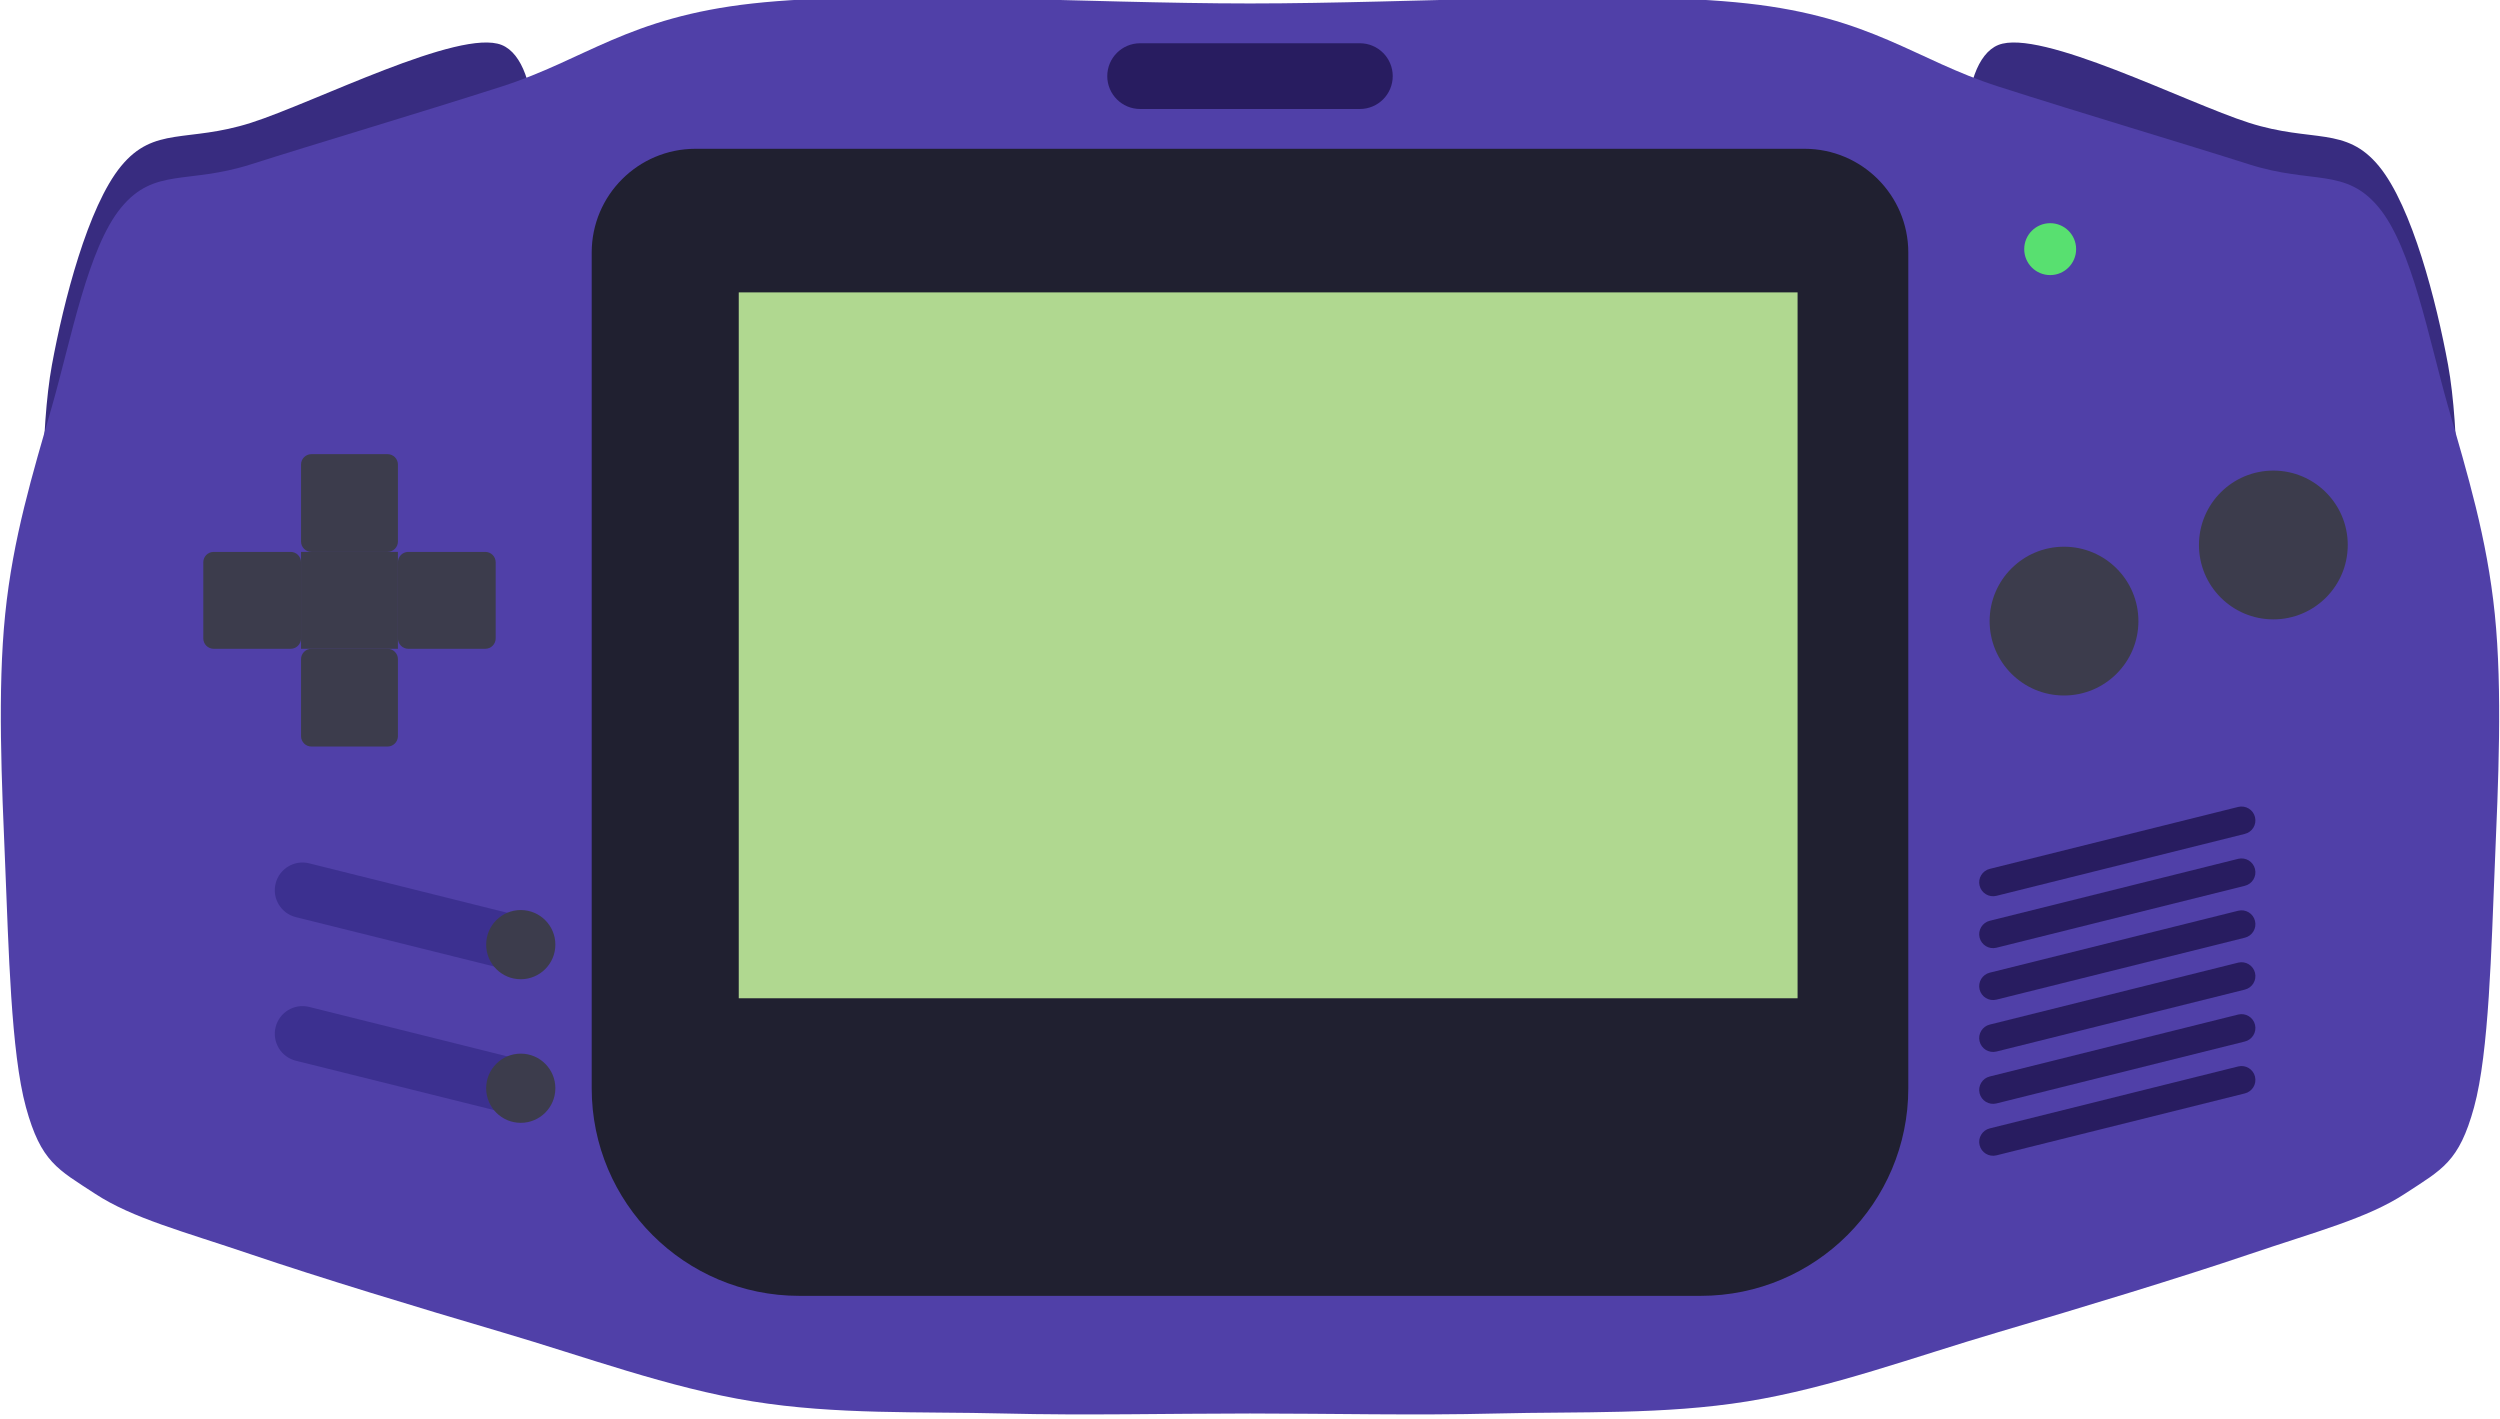
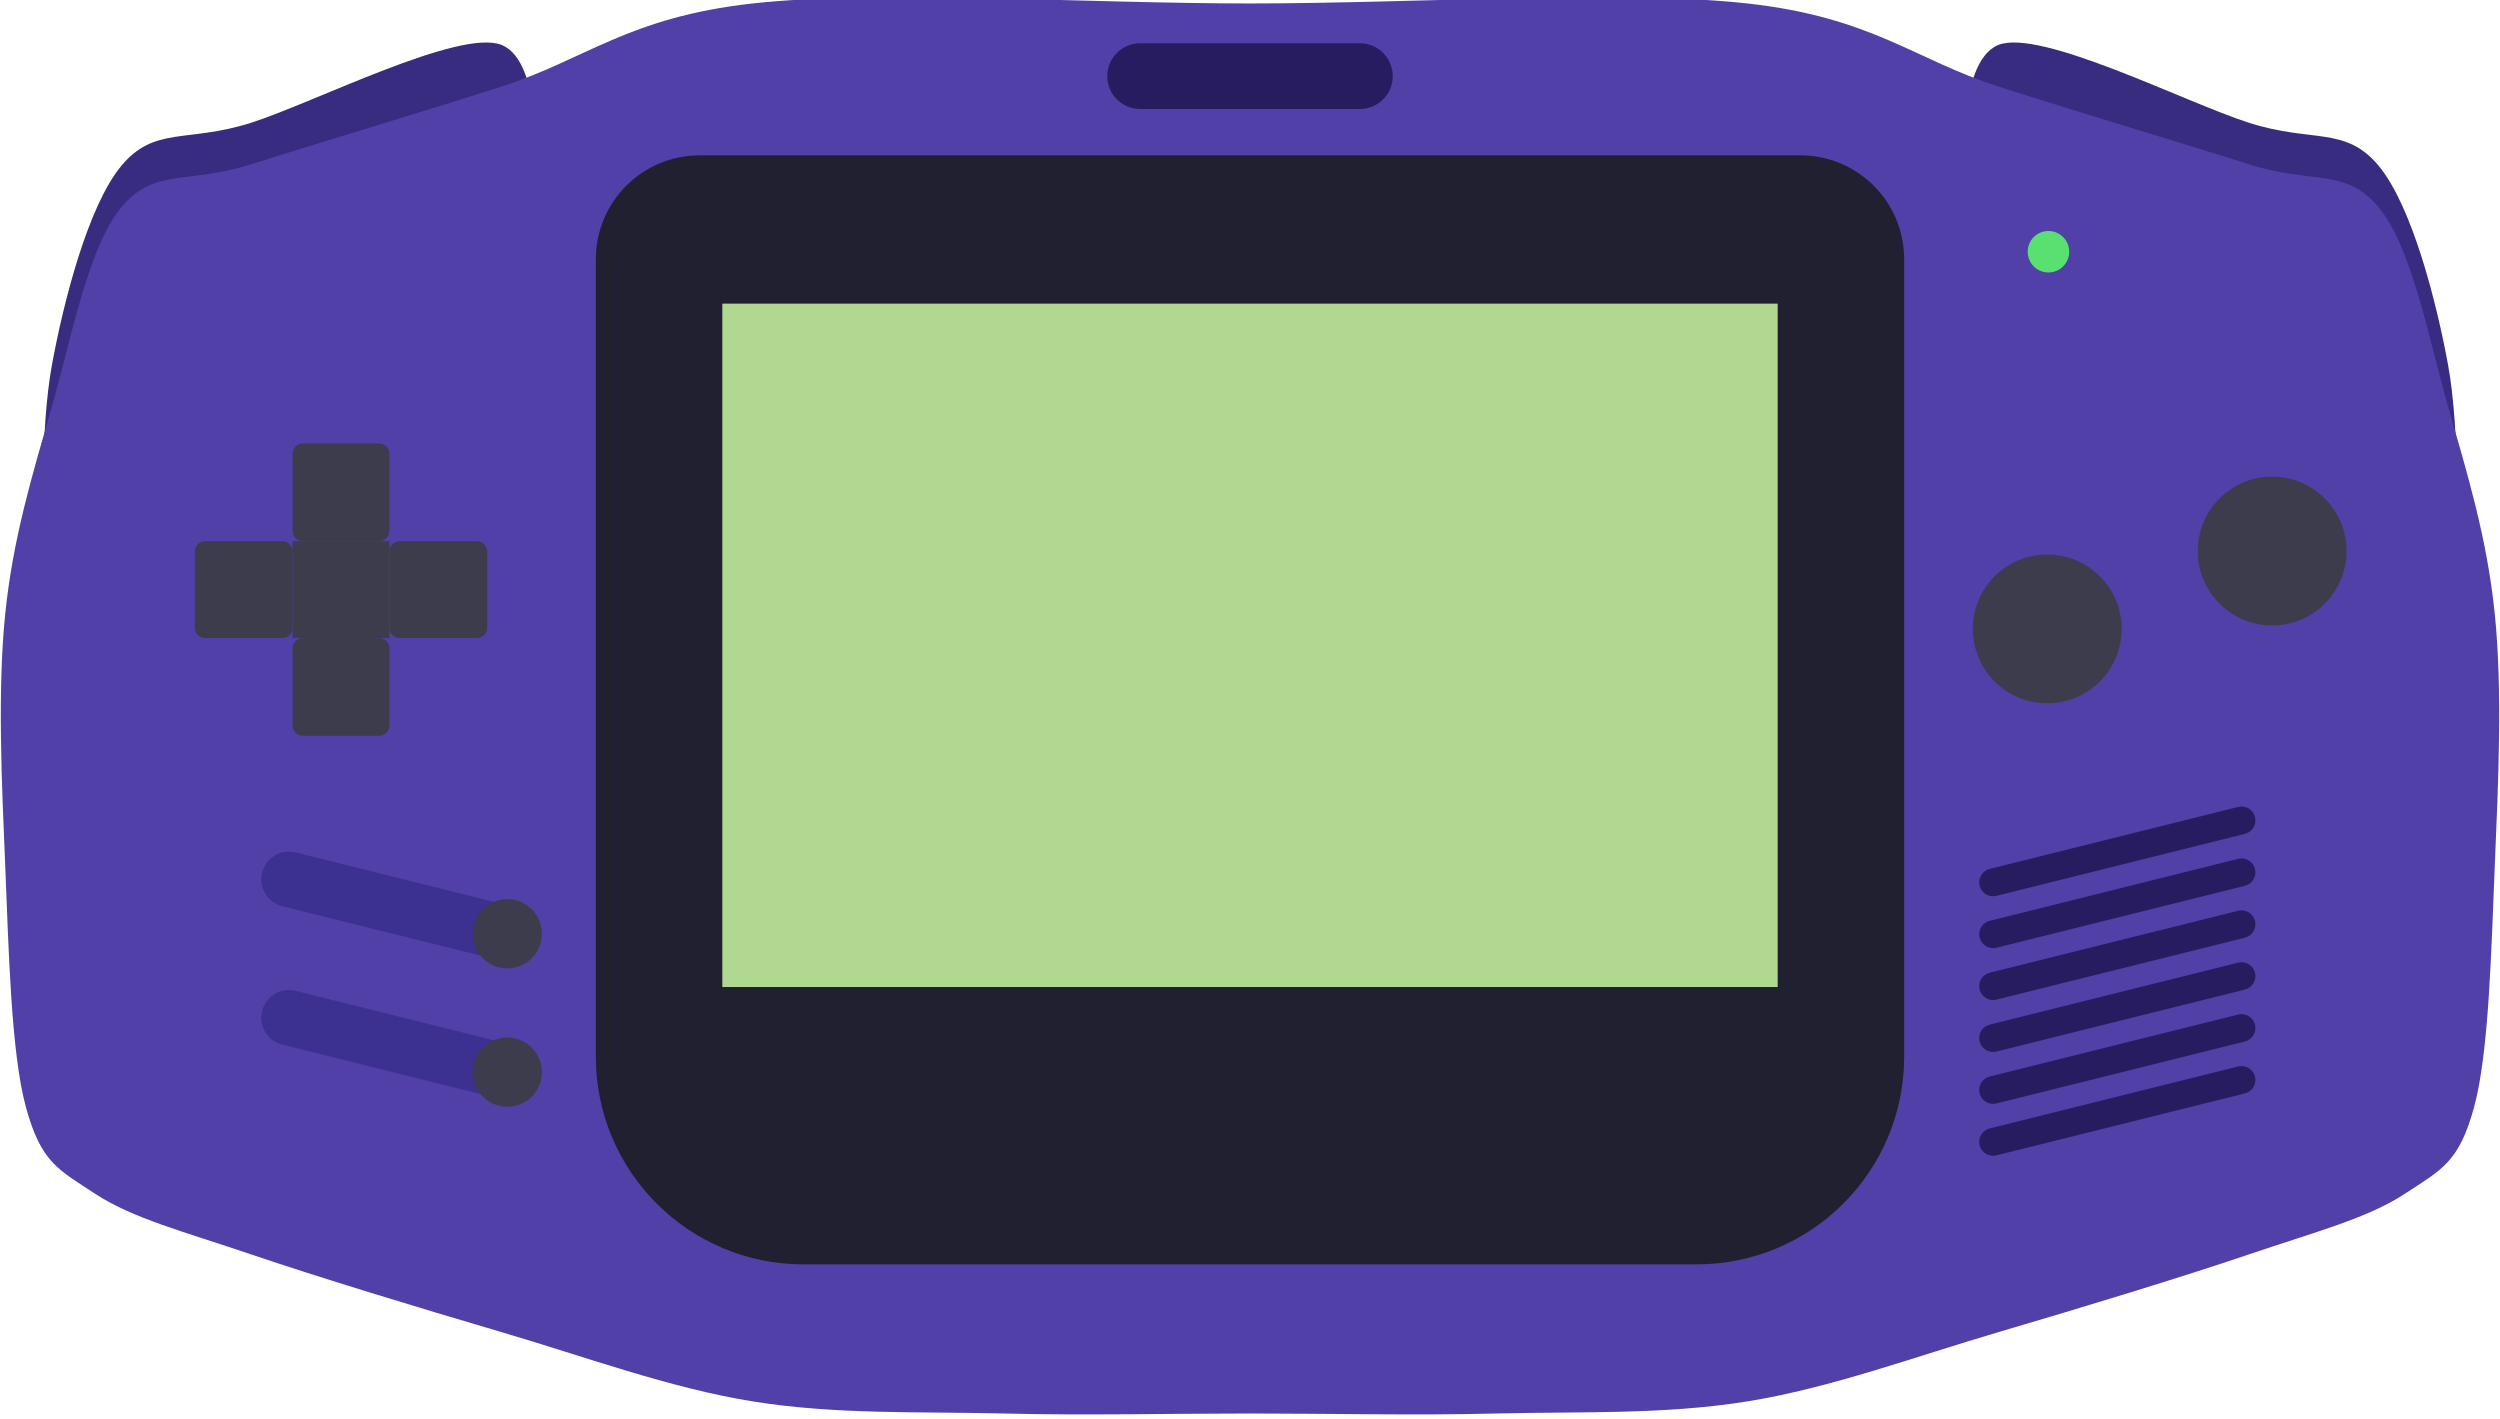
<svg xmlns="http://www.w3.org/2000/svg" viewBox="0 0 144.5 82" width="144.5mm" height="82mm">
  <style>.body{fill:#5040a8}.shoulder{fill:#382c80}.lens{fill:#202030}.lcd{fill:#b0d890}.button{fill:#3c3c4c}.plate{fill:#3c3090}.slot{fill:#281c60}.led{fill:#58e070}</style>
  <path id="shoulder-l" class="shoulder" d="M3,21.1 C3.67,17.45 5.08,11.93 7,9.6 C8.92,7.27 10.83,8.27 14.5,7.1 C18.17,5.93 26.58,1.62 29,2.6 C31.42,3.58 31.42,10.52 29,13 C26.58,15.48 18.17,16.33 14.5,17.5 C10.83,18.67 8.92,17.67 7,20 C5.08,22.33 3.67,31.32 3,31.5 C2.33,31.68 2.33,24.75 3,21.1 Z" />
  <path id="shoulder-r" class="shoulder" d="M141.5,31.5 C140.83,31.32 139.42,22.33 137.5,20 C135.58,17.67 133.67,18.67 130,17.5 C126.33,16.33 117.92,15.48 115.5,13 C113.08,10.52 113.08,3.58 115.5,2.6 C117.92,1.62 126.33,5.93 130,7.1 C133.67,8.27 135.58,7.27 137.5,9.6 C139.42,11.93 140.83,17.45 141.5,21.1 C142.17,24.75 142.17,31.68 141.5,31.5 Z" />
  <path id="body" class="body" d="M72.25,0.2 C62.67,0.2 50.71,-0.6 43.5,0.2 C36.29,1 33.83,3.45 29,5 C24.17,6.55 18.17,8.33 14.5,9.5 C10.83,10.67 8.92,9.67 7,12 C5.08,14.33 4.12,19.58 3,23.5 C1.88,27.42 0.75,31.08 0.3,35.5 C-0.15,39.92 0.1,45.25 0.3,50 C0.5,54.75 0.63,60.83 1.5,64 C2.37,67.17 3.33,67.58 5.5,69 C7.67,70.42 10.58,71.17 14.5,72.5 C18.42,73.83 24.17,75.58 29,77 C33.83,78.42 38.67,80.22 43.5,81 C48.33,81.78 53.21,81.58 58,81.7 C62.79,81.82 67.5,81.7 72.25,81.7 C77,81.7 81.71,81.82 86.5,81.7 C91.29,81.58 96.17,81.78 101,81 C105.83,80.22 110.67,78.42 115.5,77 C120.33,75.58 126.08,73.83 130,72.5 C133.92,71.17 136.83,70.42 139,69 C141.17,67.58 142.13,67.17 143,64 C143.87,60.83 144,54.75 144.2,50 C144.4,45.25 144.65,39.92 144.2,35.5 C143.75,31.08 142.62,27.42 141.5,23.5 C140.38,19.58 139.42,14.33 137.5,12 C135.58,9.67 133.67,10.67 130,9.5 C126.33,8.33 120.33,6.55 115.5,5 C110.67,3.45 108.21,1 101,0.2 C93.79,-0.6 81.83,0.2 72.25,0.2 Z" />
-   <path id="lens" class="lens" d="M40.2,8.6 H104.3 A6,6 0 0 1 110.3,14.6 V62.9 A12,12 0 0 1 98.3,74.9 H46.2 A12,12 0 0 1 34.2,62.9 V14.6 A6,6 0 0 1 40.2,8.6 Z" />
-   <rect id="lcd" class="lcd" x="42.7" y="16.9" width="61.2" height="40.8" />
+   <path id="lens" class="lens" d="M40.44,8.98 H104.06 A6,6 0 0 1 110.06,14.98 V61.08 A12,12 0 0 1 98.06,73.08 H46.44 A12,12 0 0 1 34.44,61.08 V14.98 A6,6 0 0 1 40.44,8.98 Z" />
+   <rect id="lcd" class="lcd" x="41.75" y="17.55" width="61" height="39.5" />
  <path id="top-slot" class="slot" d="M65.9,6.3 L78.6,6.3 A1.9,1.9 0 0 0 78.6,2.5 L65.9,2.5 A1.9,1.9 0 0 0 65.9,6.3 Z" />
-   <circle id="led" class="led" cx="118.5" cy="14.4" r="1.5" />
-   <rect id="dpad-up" class="button" x="17.4" y="26.25" width="5.6" height="5.65" rx="0.6" />
-   <rect id="dpad-down" class="button" x="17.4" y="37.5" width="5.6" height="5.65" rx="0.6" />
-   <rect id="dpad-left" class="button" x="11.75" y="31.9" width="5.65" height="5.6" rx="0.6" />
-   <rect id="dpad-right" class="button" x="23" y="31.9" width="5.65" height="5.6" rx="0.6" />
-   <rect id="dpad-centre" class="button" x="17.4" y="31.9" width="5.6" height="5.6" />
-   <circle id="btn-a" class="button" cx="131.4" cy="31.5" r="4.3" />
-   <circle id="btn-b" class="button" cx="119.3" cy="35.9" r="4.3" />
-   <path id="start-plate" class="plate" d="M17.1,53.01 L29.71,56.15 A1.6,1.6 0 0 0 30.49,53.05 L17.87,49.9 A1.6,1.6 0 0 0 17.1,53.01 Z" />
-   <circle id="btn-start" class="button" cx="30.1" cy="54.6" r="2" />
-   <path id="select-plate" class="plate" d="M17.1,61.31 L29.71,64.45 A1.6,1.6 0 0 0 30.49,61.35 L17.87,58.2 A1.6,1.6 0 0 0 17.1,61.31 Z" />
-   <circle id="btn-select" class="button" cx="30.1" cy="62.9" r="2" />
+   <circle id="led" class="led" cx="118.4" cy="14.55" r="1.2" />
+   <rect id="dpad-up" class="button" x="16.91" y="25.63" width="5.6" height="5.65" rx="0.6" />
+   <rect id="dpad-down" class="button" x="16.91" y="36.88" width="5.6" height="5.65" rx="0.6" />
+   <rect id="dpad-left" class="button" x="11.26" y="31.28" width="5.65" height="5.6" rx="0.6" />
+   <rect id="dpad-right" class="button" x="22.51" y="31.28" width="5.65" height="5.6" rx="0.6" />
+   <rect id="dpad-centre" class="button" x="16.91" y="31.28" width="5.6" height="5.6" />
+   <circle id="btn-a" class="button" cx="131.33" cy="31.85" r="4.3" />
+   <circle id="btn-b" class="button" cx="118.33" cy="36.35" r="4.3" />
+   <path id="start-plate" class="plate" d="M16.32,52.38 L28.93,55.52 A1.6,1.6 0 0 0 29.71,52.42 L17.09,49.27 A1.6,1.6 0 0 0 16.32,52.38 Z" />
+   <circle id="btn-start" class="button" cx="29.32" cy="53.97" r="2" />
+   <path id="select-plate" class="plate" d="M16.32,60.38 L28.93,63.52 A1.6,1.6 0 0 0 29.71,60.42 L17.09,57.27 A1.6,1.6 0 0 0 16.32,60.38 Z" />
+   <circle id="btn-select" class="button" cx="29.32" cy="61.97" r="2" />
  <path id="speaker-1" class="slot" d="M115.39,51.78 L129.75,48.2 A0.8,0.8 0 0 0 129.37,46.64 L115.01,50.22 A0.8,0.8 0 0 0 115.39,51.78 Z" />
  <path id="speaker-2" class="slot" d="M115.39,54.78 L129.75,51.2 A0.8,0.8 0 0 0 129.37,49.64 L115.01,53.22 A0.8,0.8 0 0 0 115.39,54.78 Z" />
  <path id="speaker-3" class="slot" d="M115.39,57.78 L129.75,54.2 A0.8,0.8 0 0 0 129.37,52.64 L115.01,56.22 A0.8,0.8 0 0 0 115.39,57.78 Z" />
  <path id="speaker-4" class="slot" d="M115.39,60.78 L129.75,57.2 A0.8,0.8 0 0 0 129.37,55.64 L115.01,59.22 A0.8,0.8 0 0 0 115.39,60.78 Z" />
  <path id="speaker-5" class="slot" d="M115.39,63.78 L129.75,60.2 A0.8,0.8 0 0 0 129.37,58.64 L115.01,62.22 A0.8,0.8 0 0 0 115.39,63.78 Z" />
  <path id="speaker-6" class="slot" d="M115.39,66.78 L129.75,63.2 A0.8,0.8 0 0 0 129.37,61.64 L115.01,65.22 A0.8,0.8 0 0 0 115.39,66.78 Z" />
</svg>
